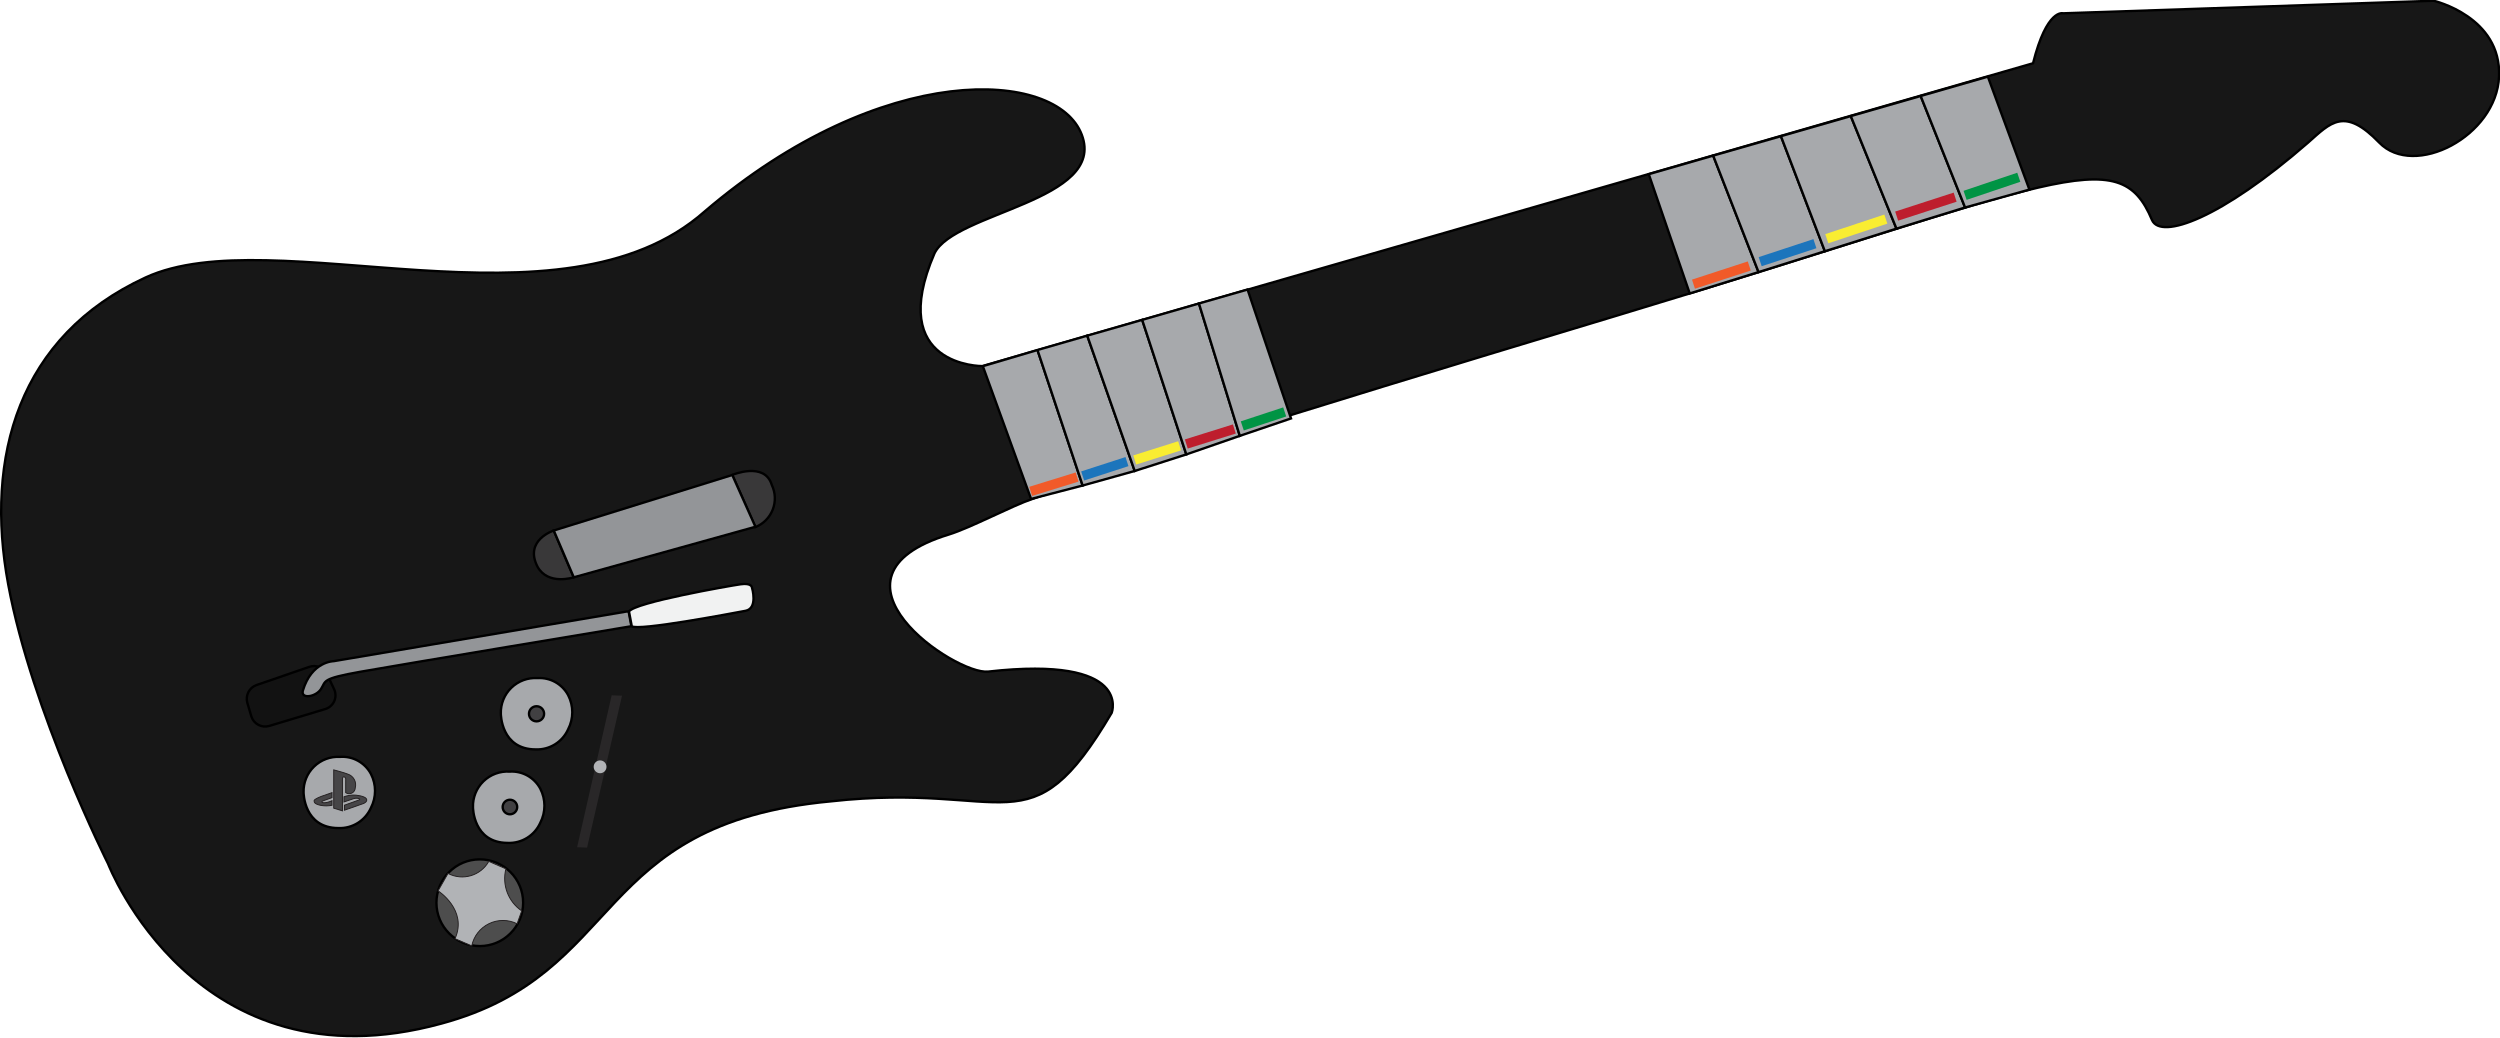
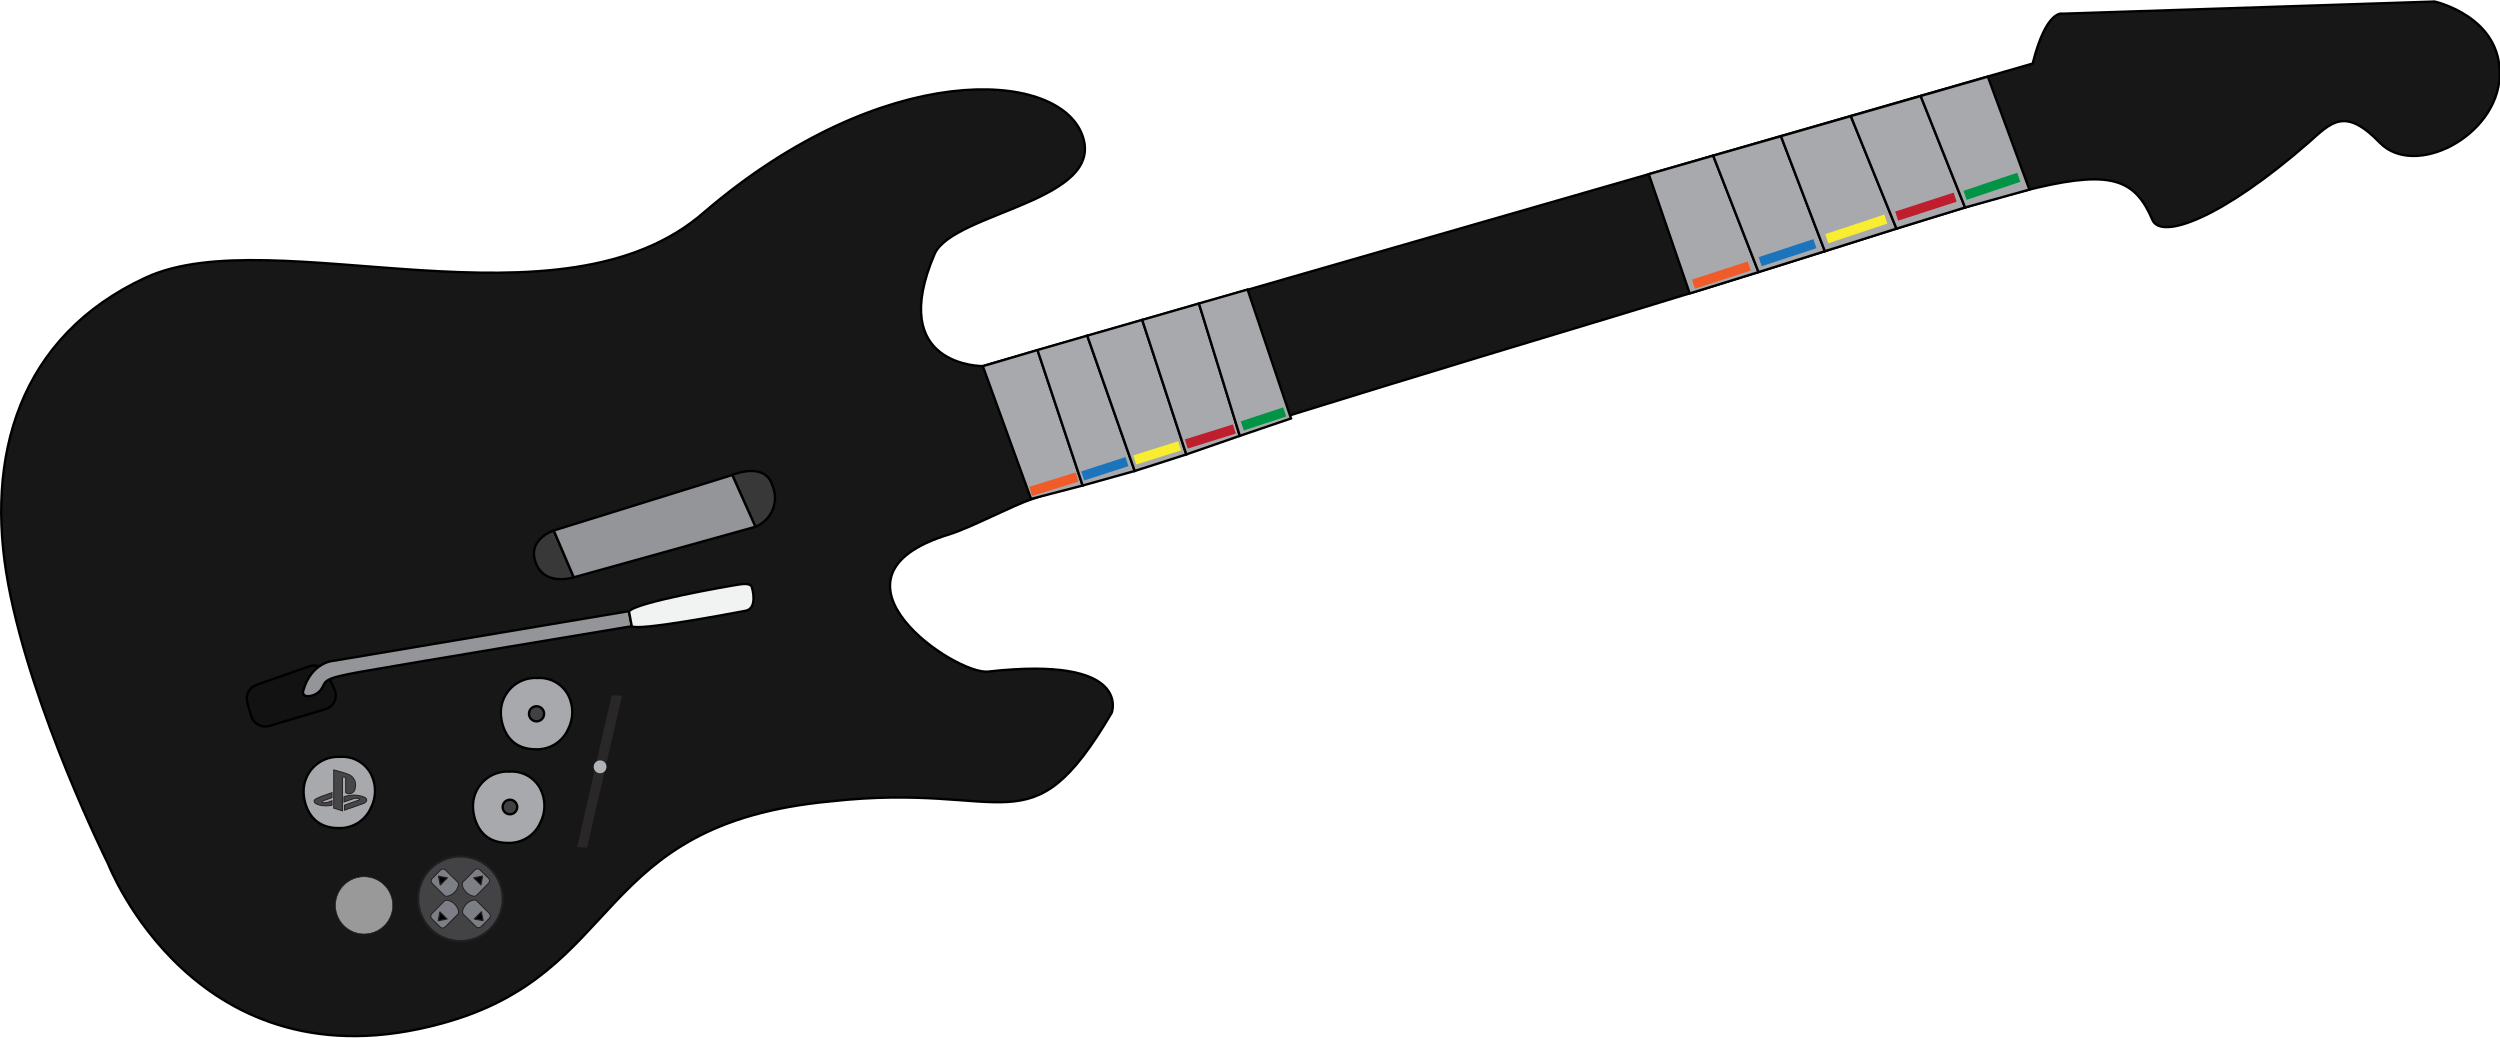
- <svg xmlns="http://www.w3.org/2000/svg" id="PS3RBGuitar" viewBox="0 0 261.21 108.38">
-   <defs>
-     <style>.cls-1{fill:#171717;}.cls-1,.cls-13,.cls-2,.cls-3,.cls-4,.cls-5,.cls-6,.cls-7{stroke:#000;stroke-width:0.25px;}.cls-1,.cls-10,.cls-11,.cls-12,.cls-13,.cls-16,.cls-17,.cls-2,.cls-3,.cls-4,.cls-5,.cls-6,.cls-7,.cls-8,.cls-9{stroke-miterlimit:10;}.cls-2{fill:#393839;}.cls-3{fill:#939598;}.cls-4{fill:#a7a9ac;}.cls-5{fill:#414042;}.cls-6{fill:#121212;}.cls-7{fill:#f1f2f2;}.cls-10,.cls-11,.cls-12,.cls-8,.cls-9{fill:none;}.cls-8{stroke:#f15a29;}.cls-9{stroke:#1c75bc;}.cls-10{stroke:#f9ed32;}.cls-11{stroke:#be1e2d;}.cls-12{stroke:#009444;}.cls-13{fill:#4d4d4d;}.cls-14{fill:#292728;}.cls-15,.cls-17{fill:#b1b3b6;}.cls-16{fill:#464547;}.cls-16,.cls-17{stroke:#231f20;stroke-width:0.1px;}</style>
+ <svg xmlns="http://www.w3.org/2000/svg" id="PS3RBGuitar" viewBox="0 0 261.21 108.38" version="1.1">
+   <defs id="defs4">
+     <style id="style2">.cls-1{fill:#171717;}.cls-1,.cls-13,.cls-2,.cls-3,.cls-4,.cls-5,.cls-6,.cls-7{stroke:#000;stroke-width:0.25px;}.cls-1,.cls-10,.cls-11,.cls-12,.cls-13,.cls-16,.cls-17,.cls-2,.cls-3,.cls-4,.cls-5,.cls-6,.cls-7,.cls-8,.cls-9{stroke-miterlimit:10;}.cls-2{fill:#393839;}.cls-3{fill:#939598;}.cls-4{fill:#a7a9ac;}.cls-5{fill:#414042;}.cls-6{fill:#121212;}.cls-7{fill:#f1f2f2;}.cls-10,.cls-11,.cls-12,.cls-8,.cls-9{fill:none;}.cls-8{stroke:#f15a29;}.cls-9{stroke:#1c75bc;}.cls-10{stroke:#f9ed32;}.cls-11{stroke:#be1e2d;}.cls-12{stroke:#009444;}.cls-13{fill:#4d4d4d;}.cls-14{fill:#292728;}.cls-15,.cls-17{fill:#b1b3b6;}.cls-16{fill:#464547;}.cls-16,.cls-17{stroke:#231f20;stroke-width:0.1px;}</style>
  </defs>
-   <path class="cls-1" d="M12.65,112.17s9.13,23.74,34.83,16.7C66.78,123.65,63,108,88.17,105.65c18.66-2.08,20.74,5.35,29.35-9.26,0,0,2.22-6-12.91-4.3-3.39.39-18.59-9.88-4.11-14.32,2.28-.7,6.59-3,8.76-3.73,11.63-3.94,21.93-7.36,61-19.13,46.3-13.95,52.43-18.39,55.95-10,.92,2.09,7.18-.13,16.31-8.09,2.35-2.08,3.78-3.78,7.43,0s12.26-.65,12.52-6.91S255.65,22,255.65,22l-38.74,1.31s-1.69-.52-3.13,5.22L104,60.17s-10.13.09-5-11.78c2.09-4.3,18-5.48,15.39-12.39S93.52,28.17,75,44c-15,13.3-45.13.78-58.43,6.91S-.26,69.65,2.22,83,12.65,112.17,12.65,112.17Z" transform="translate(-1.36 -21.92)" />
-   <path class="cls-2" d="M59.22,77.35s-3.13,1-1.7,3.78c1.11,2,3.78,1.11,3.78,1.11Z" transform="translate(-1.36 -21.92)" />
-   <path class="cls-2" d="M77.87,71.54,80.28,77A3.24,3.24,0,0,0,82,72.59C81.26,70.11,77.87,71.54,77.87,71.54Z" transform="translate(-1.36 -21.92)" />
-   <polygon class="cls-3" points="57.86 55.43 76.51 49.63 78.93 55.04 59.95 60.32 57.86 55.43" />
-   <polygon class="cls-4" points="172.27 18.2 176.55 30.66 183.74 28.43 179 16.26 172.27 18.2" />
-   <polygon class="cls-4" points="190.67 26.25 186.08 14.23 179 16.26 183.74 28.43 190.67 26.25" />
-   <polygon class="cls-4" points="198.15 23.89 193.38 12.13 186.08 14.23 190.67 26.25 198.15 23.89" />
-   <polygon class="cls-4" points="205.32 21.68 200.68 10.03 193.38 12.13 198.15 23.89 205.32 21.68" />
-   <polygon class="cls-4" points="212.04 19.81 207.7 8.01 200.68 10.03 205.32 21.68 212.04 19.81" />
-   <polyline class="cls-4" points="108.4 36.57 113.12 50.73 107.73 52.13 102.69 38.26 108.4 36.57" />
-   <polygon class="cls-4" points="113.6 35.07 118.56 49.21 113.12 50.73 108.4 36.57 113.6 35.07" />
-   <polygon class="cls-4" points="119.34 33.42 123.95 47.48 118.56 49.21 113.6 35.07 119.34 33.42" />
-   <polygon class="cls-4" points="125.27 31.71 129.54 45.54 123.95 47.48 119.34 33.42 125.27 31.71" />
-   <polygon class="cls-4" points="130.35 30.25 134.89 43.72 129.54 45.54 125.27 31.71 130.35 30.25" />
-   <path class="cls-4" d="M50.78,106.27s0,3.72,3.64,3.72a3.55,3.55,0,0,0,3.39-2.1,3.88,3.88,0,0,0,0-3.57,3.38,3.38,0,0,0-3.19-1.78A3.61,3.61,0,0,0,50.78,106.27Z" transform="translate(-1.36 -21.92)" />
-   <path class="cls-4" d="M53.69,96.49s0,3.73,3.64,3.73a3.55,3.55,0,0,0,3.39-2.1,3.88,3.88,0,0,0,0-3.57,3.38,3.38,0,0,0-3.19-1.78A3.61,3.61,0,0,0,53.69,96.49Z" transform="translate(-1.36 -21.92)" />
-   <circle class="cls-5" cx="53.28" cy="84.32" r="0.76" />
-   <circle class="cls-5" cx="56.06" cy="74.58" r="0.79" />
-   <path class="cls-6" d="M27.2,95.35l.42,1.42a1.51,1.51,0,0,0,1.87,1L35.36,96A1.5,1.5,0,0,0,36.3,94l-.76-1.62a1.51,1.51,0,0,0-1.87-.78L28.15,93.5A1.53,1.53,0,0,0,27.2,95.35Z" transform="translate(-1.36 -21.92)" />
-   <path class="cls-3" d="M66.79,85.82,36.24,91S33.92,91,33,94.09c-.22.9,1.36.66,1.9-.18s0-1.07,4.1-1.8,28.33-4.76,28.33-4.76l-.29-1.54Z" transform="translate(-1.36 -21.92)" />
-   <path class="cls-7" d="M67.08,85.81l.29,1.54c.62.53,10.54-1.36,11.88-1.61s.68-2.42.68-2.42,0-.53-1.22-.35S67.7,84.86,67.08,85.81Z" transform="translate(-1.36 -21.92)" />
-   <line class="cls-8" x1="107.69" y1="51.34" x2="112.54" y2="49.84" />
-   <line class="cls-9" x1="113.12" y1="49.73" x2="117.75" y2="48.23" />
-   <line class="cls-10" x1="118.56" y1="48.06" x2="123.25" y2="46.58" />
-   <line class="cls-11" x1="123.95" y1="46.39" x2="128.97" y2="44.82" />
-   <line class="cls-12" x1="129.8" y1="44.5" x2="134.23" y2="43.04" />
-   <line class="cls-8" x1="176.94" y1="29.69" x2="182.77" y2="27.79" />
-   <line class="cls-9" x1="183.91" y1="27.34" x2="189.63" y2="25.46" />
-   <line class="cls-10" x1="190.87" y1="24.94" x2="197.04" y2="22.89" />
-   <line class="cls-11" x1="198.17" y1="22.58" x2="204.28" y2="20.6" />
-   <line class="cls-12" x1="205.32" y1="20.41" x2="210.93" y2="18.52" />
-   <circle class="cls-13" cx="50.13" cy="94.32" r="4.53" />
-   <polygon class="cls-14" points="63.91 72.65 60.3 88.52 61.34 88.56 64.99 72.69 63.91 72.65" />
-   <circle class="cls-15" cx="62.7" cy="80.12" r="0.67" />
-   <path class="cls-4" d="M33.08,104.72s0,3.72,3.65,3.72a3.55,3.55,0,0,0,3.38-2.1,3.88,3.88,0,0,0,0-3.57A3.38,3.38,0,0,0,36.89,101,3.61,3.61,0,0,0,33.08,104.72Z" transform="translate(-1.36 -21.92)" />
-   <path class="cls-16" d="M37.48,103.42v1.32a.64.64,0,0,0,1-.51,1.18,1.18,0,0,0-.79-1.43c-.33-.14-1.46-.44-1.46-.44v4l.91.28v-3.31s0-.31.2-.23S37.48,103.42,37.48,103.42Z" transform="translate(-1.36 -21.92)" />
-   <path class="cls-16" d="M39.64,105.38c-.17-.29-1.1-.4-1.34-.39a3.13,3.13,0,0,0-1,.18v.54l1-.34a.94.94,0,0,1,.6,0c.12.06,0,.14-.18.19l-1.37.49v.52l2-.7S39.82,105.67,39.64,105.38Z" transform="translate(-1.36 -21.92)" />
-   <path class="cls-16" d="M34.18,105.56c0,.17,0,.34.65.5a3.19,3.19,0,0,0,1.22,0v-.48l-.27.11c-.27.1-.65.15-.76.06s.1-.16.1-.16l.93-.33v-.52l-1.12.39S34.24,105.39,34.18,105.56Z" transform="translate(-1.36 -21.92)" />
-   <path class="cls-17" d="M47.13,115s3.12,2,1.77,5l1.75.75a3.33,3.33,0,0,1,4.74-2.31l.48-1.35a4.09,4.09,0,0,1-1.65-4.39l-1.79-.78a3.19,3.19,0,0,1-4.26,1.26Z" transform="translate(-1.36 -21.92)" />
+   <path class="cls-1" d="m 11.29,90.25 c 0,0 9.13,23.74 34.83,16.7 19.3,-5.22 15.52,-20.87 40.69,-23.22 18.66,-2.09 20.74,5.35 29.35,-9.26 0,0 2.22,-6 -12.91,-4.3 -3.39,0.39 -18.59,-9.88 -4.11,-14.32 2.28,-0.7 6.59,-3 8.76,-3.73 11.63,-3.94 21.93,-7.37 61,-19.13 46.3,-14 52.43,-18.39 56,-10 0.92,2.09 7.18,-0.13 16.31,-8.09 2.35,-2.09 3.78,-3.78 7.43,0 3.65,3.78 12.26,-0.65 12.53,-6.91 0.27,-6.26 -6.79,-7.83 -6.79,-7.83 L 215.51,1.43 c 0,0 -1.69,-0.52 -3.13,5.21 L 102.68,38.25 c 0,0 -10.13,0.09 -5,-11.78 2.09,-4.3 18,-5.48 15.39,-12.39 -2.61,-6.91 -20.87,-7.83 -39.39,8 -15,13.3 -45.13,0.78 -58.43,6.91 -13.3,6.13 -16.87,18.74 -14.39,32.05 C 3.34,74.35 11.29,90.25 11.29,90.25 Z" id="path6" style="fill:#171717;stroke:#000000;stroke-width:0.25px;stroke-miterlimit:10" />
+   <g transform="translate(-1.1339757e-8,-3.4265275e-6)" id="gstrum">
+     <path id="path8" transform="translate(-1.49,-34.44)" d="m 59.35,89.87 c 0,0 -3.13,1 -1.7,3.78 1.11,2 3.78,1.11 3.78,1.11 z" class="cls-2" style="fill:#393839;stroke:#000000;stroke-width:0.25px;stroke-miterlimit:10" />
+     <path id="path10" transform="translate(-1.49,-34.44)" d="m 78,84.06 2.41,5.42 a 3.24,3.24 0 0 0 1.76,-4.37 C 81.39,82.63 78,84.06 78,84.06 Z" class="cls-2" style="fill:#393839;stroke:#000000;stroke-width:0.25px;stroke-miterlimit:10" />
+     <polygon id="polygon12" points="57.86,55.43 76.51,49.63 78.93,55.04 59.95,60.32 " class="cls-3" style="fill:#939598;stroke:#000000;stroke-width:0.25px;stroke-miterlimit:10" />
+   </g>
+   <g transform="translate(-1.1339757e-8,-3.4265275e-6)" id="gstart">
+     <path id="path34" transform="translate(-1.49,-34.44)" d="m 50.91,118.79 c 0,0 0,3.72 3.64,3.72 a 3.55,3.55 0 0 0 3.39,-2.1 3.88,3.88 0 0 0 0,-3.57 3.38,3.38 0 0 0 -3.19,-1.78 3.61,3.61 0 0 0 -3.84,3.73 z" class="cls-4" style="fill:#a7a9ac;stroke:#000000;stroke-width:0.25px;stroke-miterlimit:10" />
+     <circle id="circle38" r="0.76" cy="84.32" cx="53.28" class="cls-5" style="fill:#414042;stroke:#000000;stroke-width:0.25px;stroke-miterlimit:10" />
+   </g>
+   <g transform="translate(-1.1339757e-8,-3.4265275e-6)" id="gback">
+     <path id="path36" transform="translate(-1.49,-34.44)" d="m 53.82,109 c 0,0 0,3.73 3.65,3.73 a 3.55,3.55 0 0 0 3.38,-2.1 3.9,3.9 0 0 0 0,-3.58 3.4,3.4 0 0 0 -3.19,-1.77 3.61,3.61 0 0 0 -3.84,3.72 z" class="cls-4" style="fill:#a7a9ac;stroke:#000000;stroke-width:0.25px;stroke-miterlimit:10" />
+     <circle id="circle40" r="0.79" cy="74.58" cx="56.06" class="cls-5" style="fill:#414042;stroke:#000000;stroke-width:0.25px;stroke-miterlimit:10" />
+   </g>
+   <g transform="translate(-1.1339757e-8,-3.4265275e-6)" id="gr_x">
+     <path id="path42" transform="translate(-1.49,-34.44)" d="m 27.33,107.87 0.42,1.42 a 1.51,1.51 0 0 0 1.87,1 l 5.87,-1.75 a 1.5,1.5 0 0 0 0.94,-2.08 l -0.76,-1.62 A 1.51,1.51 0 0 0 33.8,104.06 L 28.28,106 a 1.53,1.53 0 0 0 -0.95,1.87 z" class="cls-6" style="fill:#121212;stroke:#000000;stroke-width:0.25px;stroke-miterlimit:10" />
+     <path id="path44" transform="translate(-1.49,-34.44)" d="m 66.92,98.34 -30.55,5.14 c 0,0 -2.32,0.08 -3.2,3.13 -0.22,0.9 1.36,0.66 1.9,-0.18 0.54,-0.84 0,-1.07 4.1,-1.8 4.1,-0.73 28.33,-4.76 28.33,-4.76 l -0.29,-1.54 z" class="cls-3" style="fill:#939598;stroke:#000000;stroke-width:0.25px;stroke-miterlimit:10" />
+     <path id="path46" transform="translate(-1.49,-34.44)" d="m 67.21,98.33 0.29,1.54 c 0.62,0.53 10.54,-1.36 11.88,-1.61 1.34,-0.25 0.68,-2.42 0.68,-2.42 0,0 0,-0.53 -1.22,-0.35 -1.22,0.18 -11.01,1.89 -11.63,2.84 z" class="cls-7" style="fill:#f1f2f2;stroke:#000000;stroke-width:0.25px;stroke-miterlimit:10" />
+   </g>
+   <g transform="translate(-1.1339757e-8,-3.4265275e-6)" id="gLB">
+     <polygon id="polygon14" points="172.27,18.2 176.55,30.66 183.74,28.43 179,16.26 " class="cls-4" style="fill:#a7a9ac;stroke:#000000;stroke-width:0.25px;stroke-miterlimit:10" />
+     <polyline id="polyline24" points="108.4 36.57 113.12 50.73 107.73 52.13 102.69 38.26 108.4 36.57" class="cls-4" style="fill:#a7a9ac;stroke:#000000;stroke-width:0.25px;stroke-miterlimit:10" />
+     <line id="line48" y2="49.84" x2="112.54" y1="51.34" x1="107.69" class="cls-8" style="fill:none;stroke:#f15a29;stroke-miterlimit:10" />
+     <line id="line58" y2="27.79" x2="182.77" y1="29.69" x1="176.94" class="cls-8" style="fill:none;stroke:#f15a29;stroke-miterlimit:10" />
+   </g>
+   <g transform="translate(-1.1339757e-8,-3.4265275e-6)" id="gx">
+     <polygon id="polygon16" points="190.67,26.25 186.08,14.23 179,16.26 183.74,28.43 " class="cls-4" style="fill:#a7a9ac;stroke:#000000;stroke-width:0.25px;stroke-miterlimit:10" />
+     <polygon id="polygon26" points="113.6,35.07 118.56,49.21 113.12,50.73 108.4,36.57 " class="cls-4" style="fill:#a7a9ac;stroke:#000000;stroke-width:0.25px;stroke-miterlimit:10" />
+     <line id="line50" y2="48.23" x2="117.75" y1="49.73" x1="113.12" class="cls-9" style="fill:none;stroke:#1c75bc;stroke-miterlimit:10" />
+     <line id="line60" y2="25.46" x2="189.63" y1="27.34" x1="183.91" class="cls-9" style="fill:none;stroke:#1c75bc;stroke-miterlimit:10" />
+   </g>
+   <g transform="translate(-1.1339757e-8,-3.4265275e-6)" id="gy">
+     <polygon id="polygon18" points="198.15,23.89 193.38,12.13 186.08,14.23 190.67,26.25 " class="cls-4" style="fill:#a7a9ac;stroke:#000000;stroke-width:0.25px;stroke-miterlimit:10" />
+     <polygon id="polygon28" points="119.34,33.42 123.95,47.48 118.56,49.21 113.6,35.07 " class="cls-4" style="fill:#a7a9ac;stroke:#000000;stroke-width:0.25px;stroke-miterlimit:10" />
+     <line id="line52" y2="46.58" x2="123.25" y1="48.06" x1="118.56" class="cls-10" style="fill:none;stroke:#f9ed32;stroke-miterlimit:10" />
+     <line id="line62" y2="22.89" x2="197.04" y1="24.94" x1="190.87" class="cls-10" style="fill:none;stroke:#f9ed32;stroke-miterlimit:10" />
+   </g>
+   <g transform="translate(-1.1339757e-8,-3.4265275e-6)" id="gb">
+     <polygon id="polygon20" points="205.32,21.68 200.68,10.03 193.38,12.13 198.15,23.89 " class="cls-4" style="fill:#a7a9ac;stroke:#000000;stroke-width:0.25px;stroke-miterlimit:10" />
+     <polygon id="polygon30" points="125.27,31.71 129.54,45.54 123.95,47.48 119.34,33.42 " class="cls-4" style="fill:#a7a9ac;stroke:#000000;stroke-width:0.25px;stroke-miterlimit:10" />
+     <line id="line54" y2="44.82" x2="128.97" y1="46.39" x1="123.95" class="cls-11" style="fill:none;stroke:#be1e2d;stroke-miterlimit:10" />
+     <line id="line64" y2="20.6" x2="204.28" y1="22.58" x1="198.17" class="cls-11" style="fill:none;stroke:#be1e2d;stroke-miterlimit:10" />
+   </g>
+   <g transform="translate(-1.1339757e-8,-3.4265275e-6)" id="ga">
+     <polygon id="polygon22" points="212.04,19.81 207.7,8.01 200.68,10.03 205.32,21.68 " class="cls-4" style="fill:#a7a9ac;stroke:#000000;stroke-width:0.25px;stroke-miterlimit:10" />
+     <polygon id="polygon32" points="130.35,30.25 134.89,43.72 129.54,45.54 125.27,31.71 " class="cls-4" style="fill:#a7a9ac;stroke:#000000;stroke-width:0.25px;stroke-miterlimit:10" />
+     <line id="line56" y2="43.04" x2="134.23" y1="44.5" x1="129.8" class="cls-12" style="fill:none;stroke:#009444;stroke-miterlimit:10" />
+     <line id="line66" y2="18.52" x2="210.93" y1="20.41" x1="205.32" class="cls-12" style="fill:none;stroke:#009444;stroke-miterlimit:10" />
+   </g>
+   <g transform="translate(-1.1339757e-8,-3.4265275e-6)" id="glt">
+     <polygon id="polygon70" points="63.91,72.65 60.3,88.52 61.34,88.56 64.99,72.69 " class="cls-14" style="fill:#292728" />
+     <circle id="circle72" r="0.67" cy="80.12" cx="62.7" class="cls-15" style="fill:#b1b3b6" />
+   </g>
+   <circle class="cls-15" id="circle46-6" style="fill:#434345;stroke:#231f20;stroke-width:0.217;stroke-linejoin:round;stroke-miterlimit:10;stroke-dasharray:none" cy="100.218" cx="-33" r="4.416" transform="rotate(-45.35061)" />
+   <g transform="matrix(0.4708929,-0.4766916,0.4766916,0.4708929,-33.32615,107.9004)" id="gdown">
+     <path id="rect1681" d="m 99.391,73.229 c 0.587,-0.284 1.319,-0.284 1.906,0 0.226,0.109 0.518,0.27 0.518,0.606 v 2.691 c 0,0.336 -0.231,0.606 -0.518,0.606 h -1.906 c -0.287,0 -0.518,-0.27 -0.518,-0.606 V 73.835 c 0,-0.336 0.292,-0.497 0.518,-0.606 z" style="opacity:1;vector-effect:none;fill:#7c7f85;fill-opacity:1;stroke:#231f20;stroke-width:0.154;stroke-linecap:round;stroke-linejoin:round;stroke-miterlimit:4;stroke-dasharray:none;stroke-dashoffset:0;stroke-opacity:1" />
+     <path transform="matrix(1.044883,0,0,0.8975266,-2.008018,15.04162)" d="m 97.943,68.683 -0.369,-0.64 -0.369,-0.64 0.739,0 0.739,0 -0.369,0.64 z" id="path1699" style="opacity:1;vector-effect:none;fill:#000000;fill-opacity:1;stroke:#231f20;stroke-width:0.2;stroke-linecap:round;stroke-linejoin:round;stroke-miterlimit:4;stroke-dasharray:none;stroke-dashoffset:0;stroke-opacity:1" />
+   </g>
+   <g transform="matrix(0.4708929,-0.4766916,0.4766916,0.4708929,-33.32615,107.9004)" id="gup">
+     <path id="rect1677" d="m 99.39,66.43 h 1.907 c 0.287,0 0.518,0.262 0.518,0.587 v 2.607 c 0,0.325 -0.293,0.481 -0.518,0.587 -0.587,0.276 -1.32,0.276 -1.907,0 -0.226,-0.106 -0.518,-0.262 -0.518,-0.587 V 67.018 c 0,-0.325 0.231,-0.587 0.518,-0.587 z" style="opacity:1;vector-effect:none;fill:#7c7f85;fill-opacity:1;stroke:#231f20;stroke-width:0.151;stroke-linecap:round;stroke-linejoin:round;stroke-miterlimit:4;stroke-dasharray:none;stroke-dashoffset:0;stroke-opacity:1" />
+     <path transform="matrix(1.044883,0,0,-0.8975266,-1.969348,128.5395)" d="m 97.943,68.683 -0.369,-0.64 -0.369,-0.64 0.739,0 0.739,0 -0.369,0.64 z" id="path1699-0" style="opacity:1;vector-effect:none;fill:#000000;fill-opacity:1;stroke:#231f20;stroke-width:0.2;stroke-linecap:round;stroke-linejoin:round;stroke-miterlimit:4;stroke-dasharray:none;stroke-dashoffset:0;stroke-opacity:1" />
+   </g>
+   <g id="ghome">
+     <path id="path74" transform="translate(-1.36 -21.92)" d="M33.08,104.72s0,3.72,3.65,3.72a3.55,3.55,0,0,0,3.38-2.1,3.88,3.88,0,0,0,0-3.57A3.38,3.38,0,0,0,36.89,101,3.61,3.61,0,0,0,33.08,104.72Z" class="cls-4" />
+     <path id="path76" transform="translate(-1.36 -21.92)" d="M37.48,103.42v1.32a.64.64,0,0,0,1-.51,1.18,1.18,0,0,0-.79-1.43c-.33-.14-1.46-.44-1.46-.44v4l.91.28v-3.31s0-.31.2-.23S37.48,103.42,37.48,103.42Z" class="cls-16" />
+     <path id="path78" transform="translate(-1.36 -21.92)" d="M39.64,105.38c-.17-.29-1.1-.4-1.34-.39a3.13,3.13,0,0,0-1,.18v.54l1-.34a.94.94,0,0,1,.6,0c.12.06,0,.14-.18.19l-1.37.49v.52l2-.7S39.82,105.67,39.64,105.38Z" class="cls-16" />
+     <path id="path80" transform="translate(-1.36 -21.92)" d="M34.18,105.56c0,.17,0,.34.65.5a3.19,3.19,0,0,0,1.22,0v-.48l-.27.11c-.27.1-.65.15-.76.06s.1-.16.1-.16l.93-.33v-.52l-1.12.39S34.24,105.39,34.18,105.56Z" class="cls-16" />
+   </g>
+   <g transform="matrix(0.4708929,-0.4766916,0.4766916,0.4708929,-33.32615,107.9004)" id="gright">
+     <path id="rect1683" d="m 102.426,70.231 h 2.6 c 0.327,0 0.59,0.233 0.59,0.523 v 1.925 c 0,0.29 -0.263,0.523 -0.59,0.523 h -2.6 c -0.327,0 -0.483,-0.295 -0.59,-0.523 -0.277,-0.593 -0.277,-1.332 0,-1.925 0.106,-0.228 0.263,-0.523 0.59,-0.523 z" style="opacity:1;vector-effect:none;fill:#7c7f85;fill-opacity:1;stroke:#231f20;stroke-width:0.152;stroke-linecap:round;stroke-linejoin:round;stroke-miterlimit:4;stroke-dasharray:none;stroke-dashoffset:0;stroke-opacity:1" />
+     <path transform="matrix(0,-1.044883,0.8975266,0,43.55427,174.0934)" d="m 97.943,68.683 -0.369,-0.64 -0.369,-0.64 0.739,0 0.739,0 -0.369,0.64 z" id="path1699-6" style="opacity:1;vector-effect:none;fill:#050506;fill-opacity:1;stroke:#231f20;stroke-width:0.2;stroke-linecap:round;stroke-linejoin:round;stroke-miterlimit:4;stroke-dasharray:none;stroke-dashoffset:0;stroke-opacity:1" />
+   </g>
+   <g transform="matrix(0.4708929,-0.4766916,0.4766916,0.4708929,-33.32615,107.9004)" id="gleft">
+     <path id="rect1679" d="m 95.522,70.246 h 2.7 c 0.337,0 0.498,0.292 0.608,0.518 0.285,0.587 0.285,1.319 0,1.906 -0.11,0.226 -0.271,0.518 -0.608,0.518 H 95.522 c -0.337,0 -0.608,-0.231 -0.608,-0.518 v -1.906 c 0,-0.287 0.271,-0.518 0.608,-0.518 z" style="opacity:1;vector-effect:none;fill:#7c7f85;fill-opacity:1;stroke:#231f20;stroke-width:0.154;stroke-linecap:round;stroke-linejoin:round;stroke-miterlimit:4;stroke-dasharray:none;stroke-dashoffset:0;stroke-opacity:1" />
+     <path transform="matrix(0,-1.044883,-0.8975266,0,157.0522,174.0713)" d="m 97.943,68.683 -0.369,-0.64 -0.369,-0.64 0.739,0 0.739,0 -0.369,0.64 z" id="path1699-0-1" style="opacity:1;vector-effect:none;fill:#000000;fill-opacity:1;stroke:#231f20;stroke-width:0.2;stroke-linecap:round;stroke-linejoin:round;stroke-miterlimit:4;stroke-dasharray:none;stroke-dashoffset:0;stroke-opacity:1" />
+   </g>
+   <circle class="cls-13" cx="38.043" cy="94.596" r="2.991" id="gljoy" style="fill:#999999;fill-opacity:1;stroke:#231f20;stroke-width:0.066px;stroke-miterlimit:10" />
</svg>
